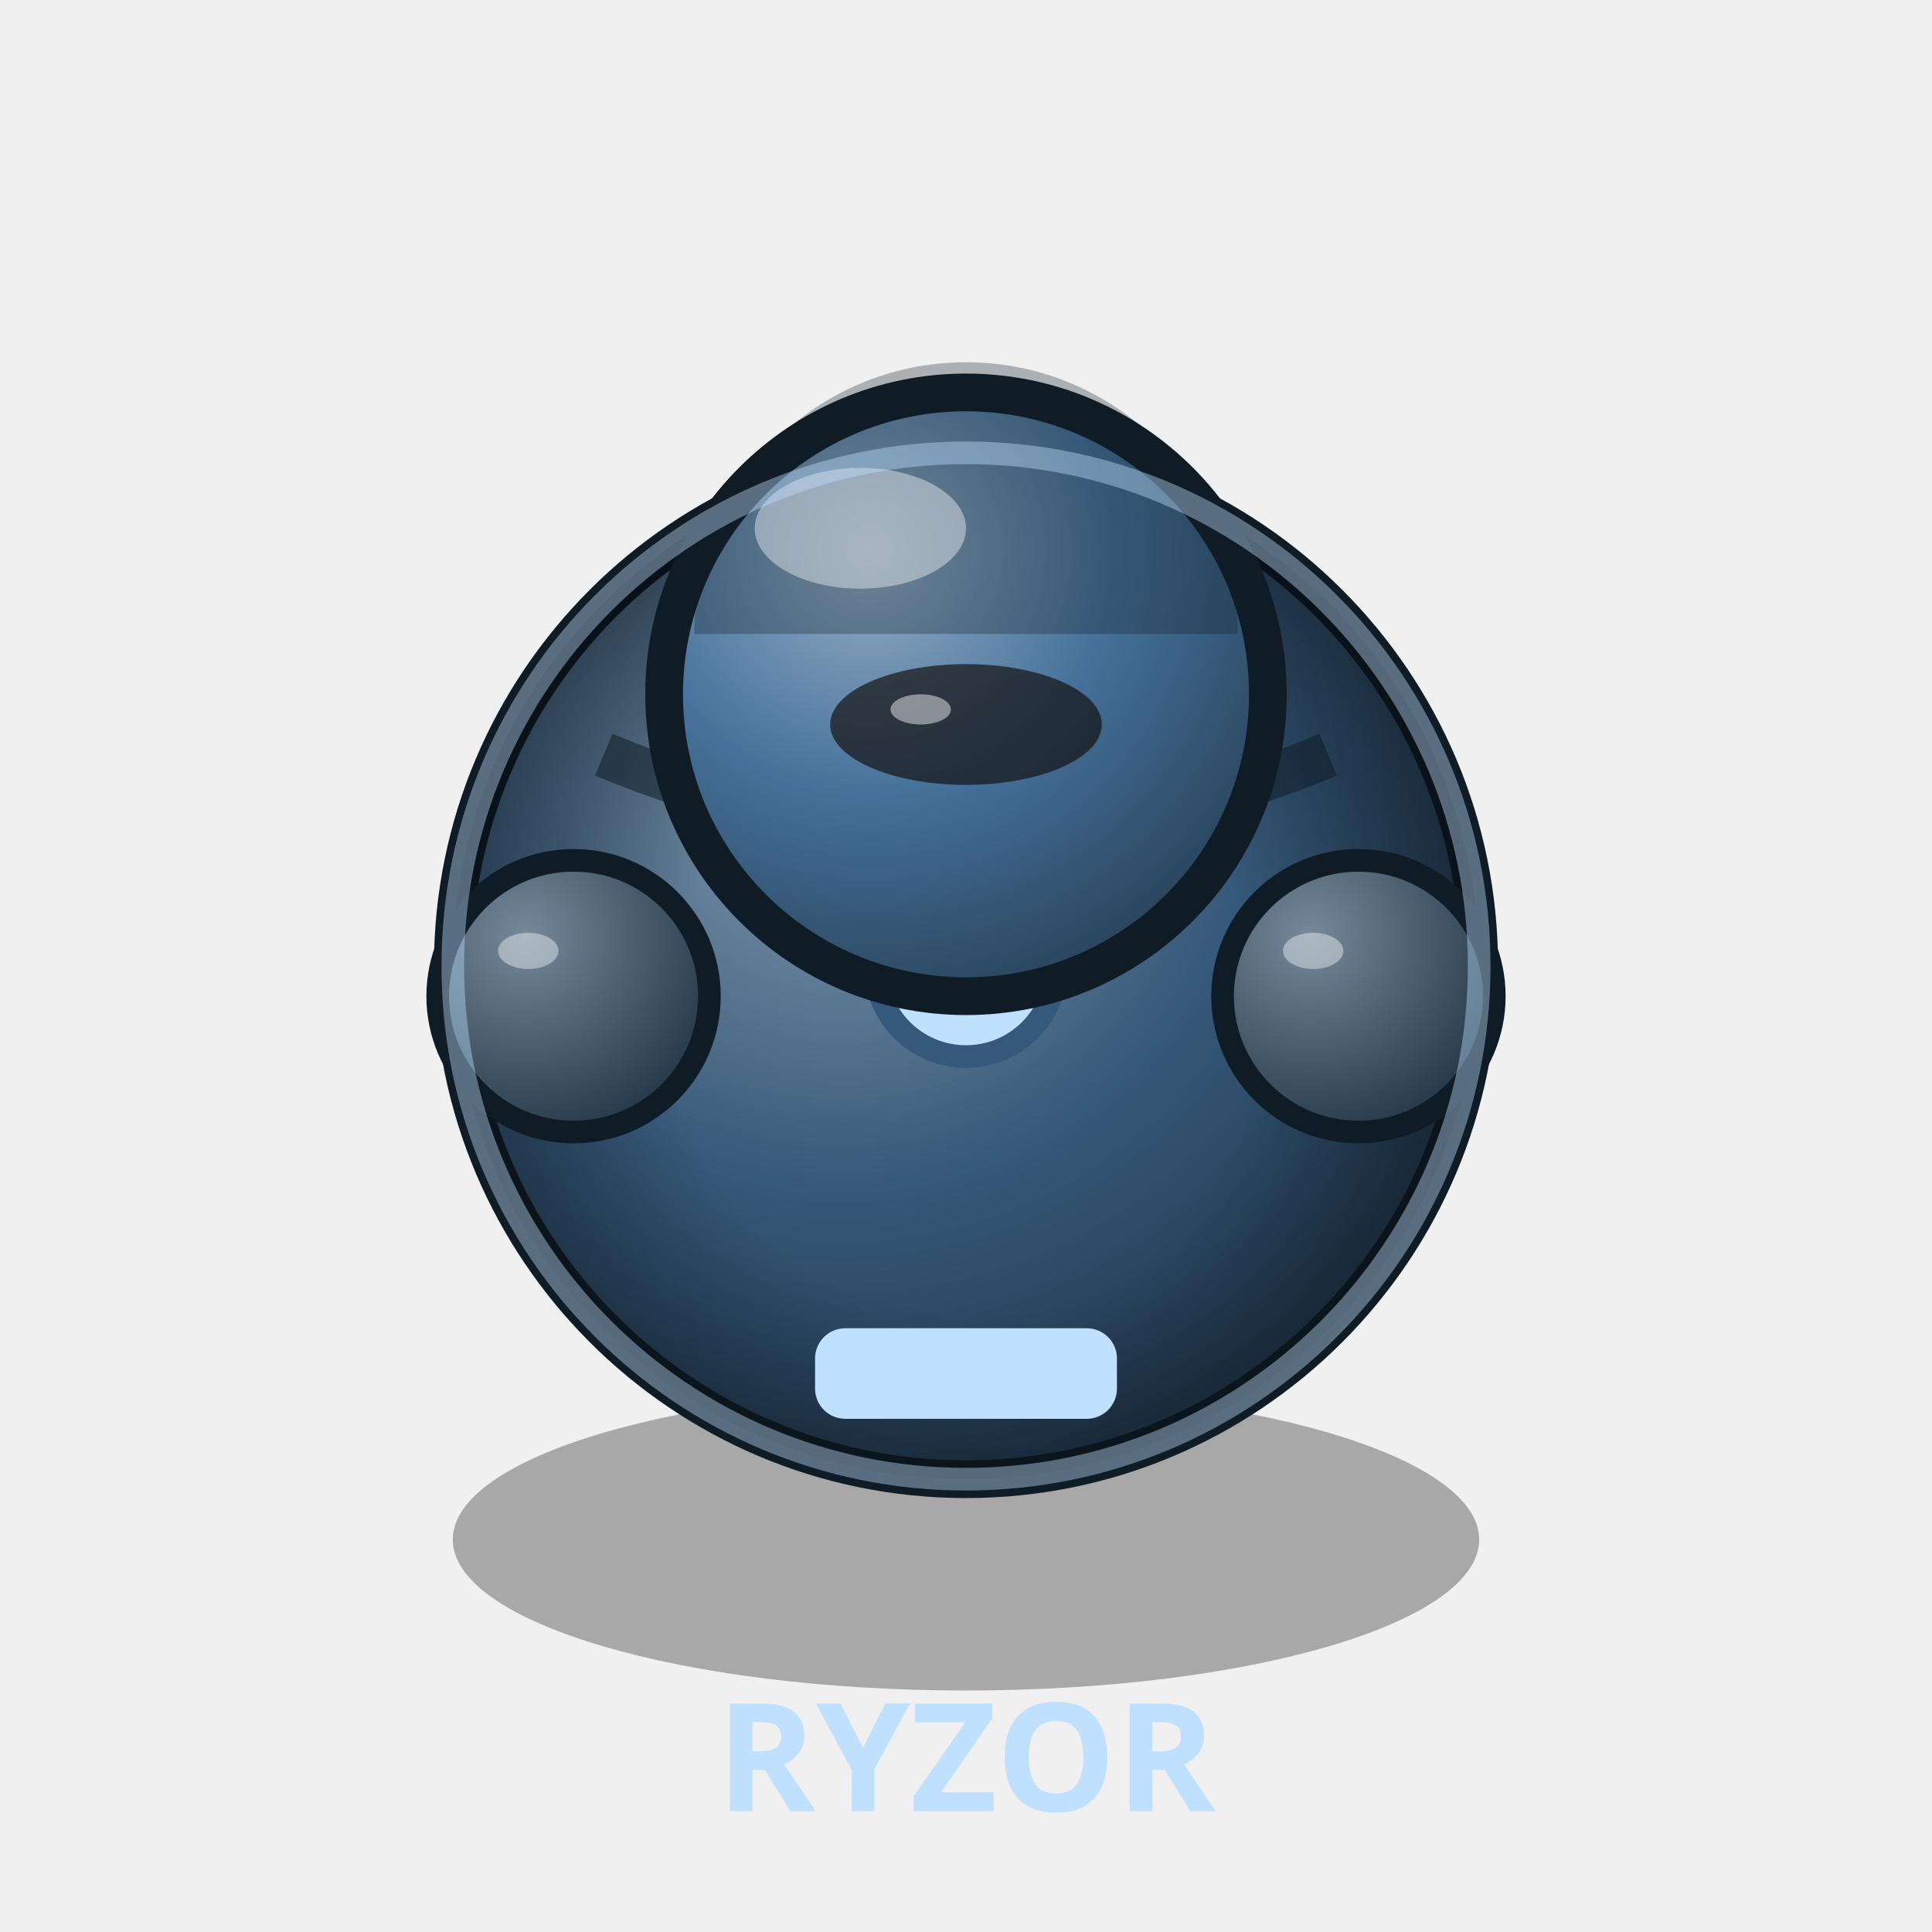
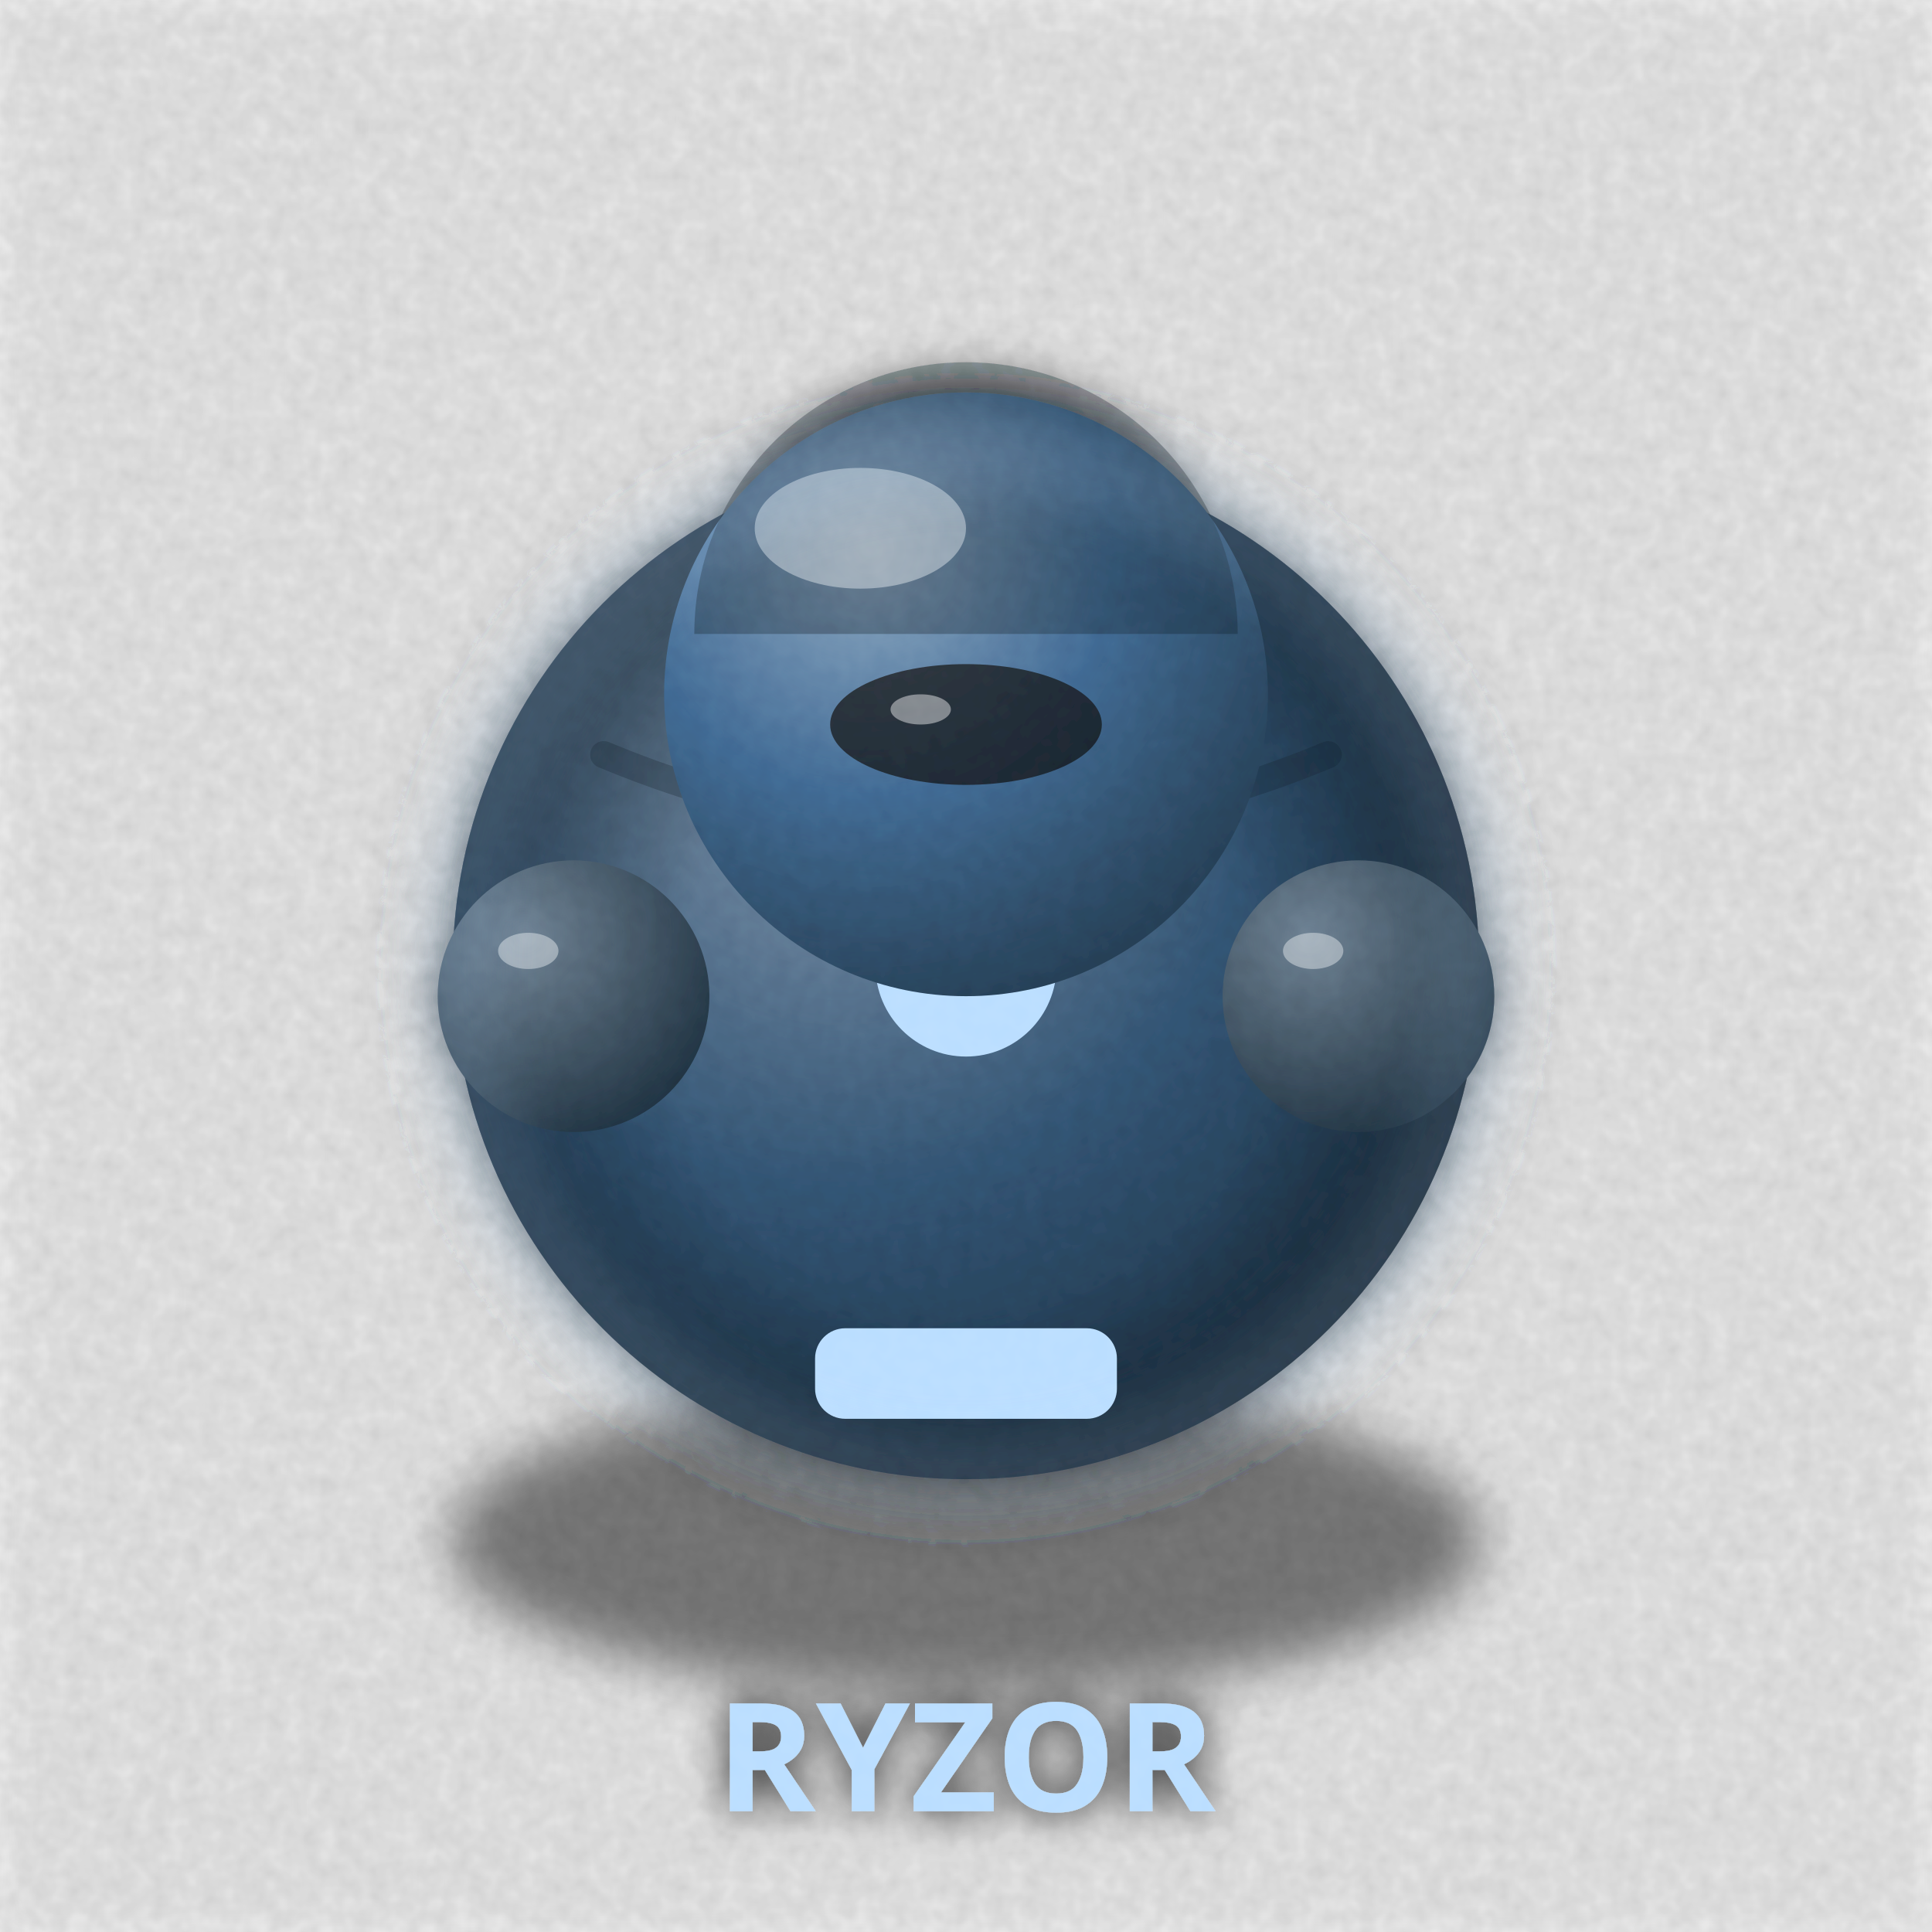
<svg xmlns="http://www.w3.org/2000/svg" viewBox="0 0 128 128">
  <defs>
+     <filter id="fxOutline" x="-40%" y="-40%" width="180%" height="180%">
+       <feTurbulence type="fractalNoise" baseFrequency="0.85" numOctaves="2" seed="7" result="fxn" />
+       <feDisplacementMap in="SourceGraphic" in2="fxn" scale="2" xChannelSelector="R" yChannelSelector="G" result="fxrough" />
+       <feDropShadow in="fxrough" dx="0" dy="0" stdDeviation="1.3" flood-color="#000" flood-opacity="0.85" />
+     </filter>
+     <filter id="fxBlur" x="-60%" y="-60%" width="220%" height="220%">
+       <feGaussianBlur stdDeviation="1.6" />
+     </filter>
    <radialGradient id="body" cx="38%" cy="32%" r="72%">
      <stop offset="0%" stop-color="#869baf" />
      <stop offset="55%" stop-color="#35597a" />
      <stop offset="100%" stop-color="#1f3447" />
    </radialGradient>
    <radialGradient id="helmet" cx="34%" cy="26%" r="78%">
      <stop offset="0%" stop-color="#99b1c7" />
      <stop offset="52%" stop-color="#45719a" />
      <stop offset="100%" stop-color="#29445c" />
    </radialGradient>
    <radialGradient id="arm" cx="32%" cy="28%" r="85%">
      <stop offset="0%" stop-color="#75899a" />
      <stop offset="100%" stop-color="#1c3040" />
    </radialGradient>
    <radialGradient id="pack" cx="38%" cy="30%" r="75%">
      <stop offset="0%" stop-color="#566774" />
      <stop offset="100%" stop-color="#152431" />
    </radialGradient>
    <linearGradient id="gun" x1="0%" y1="0%" x2="100%" y2="0%">
      <stop offset="0%" stop-color="#5a5a5a" />
      <stop offset="45%" stop-color="#232323" />
      <stop offset="100%" stop-color="#050505" />
    </linearGradient>
    <radialGradient id="ao" cx="50%" cy="55%" r="52%">
      <stop offset="55%" stop-color="#000" stop-opacity="0" />
      <stop offset="100%" stop-color="#000" stop-opacity="0.38" />
    </radialGradient>
+     <filter id="fxGrain" x="0" y="0" width="100%" height="100%">
+       <feTurbulence type="fractalNoise" baseFrequency="0.9" numOctaves="2" seed="3" result="n" />
+       <feColorMatrix in="n" type="matrix" values="0 0 0 0 0  0 0 0 0 0  0 0 0 0 0  0.9 0 0 0 0" />
+     </filter>
  </defs>
-   <ellipse cx="64" cy="102" rx="34" ry="10" fill="#000" opacity="0.3" />
-   <ellipse cx="64" cy="78" rx="22" ry="18" fill="url(#pack)" />
-   <path d="M48 68 Q64 78 80 68" stroke="#000" stroke-width="2" opacity="0.2" fill="none" />
-   <circle cx="64" cy="64" r="34" fill="url(#body)" stroke="#0f1c26" stroke-width="2.5" />
-   <circle cx="64" cy="64" r="34" fill="url(#ao)" />
-   <path d="M40 50 Q64 60 88 50" stroke="#0f1c26" stroke-width="3" fill="none" opacity="0.55" />
-   <circle cx="64" cy="64" r="6" fill="#bfe0ff" stroke="#35597a" stroke-width="1.5" />
-   <ellipse cx="61" cy="61" rx="2" ry="1.3" fill="#fff" opacity="0.5" />
-   <circle cx="64" cy="46" r="20" fill="url(#helmet)" stroke="#0f1c26" stroke-width="2.5" />
-   <path d="M46 42 A18 18 0 0 1 82 42" fill="#0f1c26" opacity="0.3" />
-   <ellipse cx="57" cy="35" rx="7" ry="4" fill="#fff" opacity="0.4" />
-   <ellipse cx="64" cy="48" rx="9" ry="4" fill="#100a08" opacity="0.65" />
-   <ellipse cx="61" cy="47" rx="2" ry="1" fill="#fff" opacity="0.45" />
-   <circle cx="38" cy="66" r="9" fill="url(#arm)" stroke="#0f1c26" stroke-width="1.5" />
-   <circle cx="90" cy="66" r="9" fill="url(#arm)" stroke="#0f1c26" stroke-width="1.5" />
-   <ellipse cx="35" cy="63" rx="2" ry="1.2" fill="#fff" opacity="0.4" />
-   <ellipse cx="87" cy="63" rx="2" ry="1.2" fill="#fff" opacity="0.4" />
-   <rect x="54" y="88" width="20" height="6" rx="2" fill="#bfe0ff" />
-   <circle cx="64" cy="64" r="34" fill="none" stroke="#bfe0ff" stroke-width="1.5" opacity="0.42" />
-   <text x="64" y="120" font-size="10" text-anchor="middle" fill="#bfe0ff" font-family="sans-serif" font-weight="600">RYZOR</text>
+   <g filter="url(#fxOutline)">
+     <ellipse cx="64" cy="102" rx="34" ry="10" fill="#000" opacity="0.3" filter="url(#fxBlur)" />
+     <ellipse cx="64" cy="78" rx="22" ry="18" fill="url(#pack)" />
+     <path d="M48 68 Q64 78 80 68" stroke="#000" stroke-width="2" opacity="0.2" fill="none" />
+     <circle cx="64" cy="64" r="34" fill="url(#body)" />
+     <circle cx="64" cy="64" r="34" fill="url(#ao)" />
+     <path d="M40 50 Q64 60 88 50" stroke="#0f1c26" stroke-width="1.8" fill="none" opacity="0.25" stroke-linecap="round" />
+     <circle cx="64" cy="64" r="6" fill="#bfe0ff" />
+     <ellipse cx="61" cy="61" rx="2" ry="1.3" fill="#fff" opacity="0.5" />
+     <circle cx="64" cy="46" r="20" fill="url(#helmet)" />
+     <path d="M46 42 A18 18 0 0 1 82 42" fill="#0f1c26" opacity="0.3" />
+     <ellipse cx="57" cy="35" rx="7" ry="4" fill="#fff" opacity="0.4" />
+     <ellipse cx="64" cy="48" rx="9" ry="4" fill="#100a08" opacity="0.65" />
+     <ellipse cx="61" cy="47" rx="2" ry="1" fill="#fff" opacity="0.45" />
+     <circle cx="38" cy="66" r="9" fill="url(#arm)" />
+     <circle cx="90" cy="66" r="9" fill="url(#arm)" />
+     <ellipse cx="35" cy="63" rx="2" ry="1.2" fill="#fff" opacity="0.4" />
+     <ellipse cx="87" cy="63" rx="2" ry="1.2" fill="#fff" opacity="0.4" />
+     <rect x="54" y="88" width="20" height="6" rx="2" fill="#bfe0ff" />
+     <circle cx="64" cy="64" r="34" fill="none" stroke="#bfe0ff" stroke-width="5.5" opacity="0.17" filter="url(#fxBlur)" />
+     <text x="64" y="120" font-size="10" text-anchor="middle" fill="#bfe0ff" font-family="sans-serif" font-weight="600">RYZOR</text>
+     <rect x="0" y="0" width="128" height="128" filter="url(#fxGrain)" opacity="0.11" style="mix-blend-mode:overlay" pointer-events="none" />
+   </g>
</svg>
